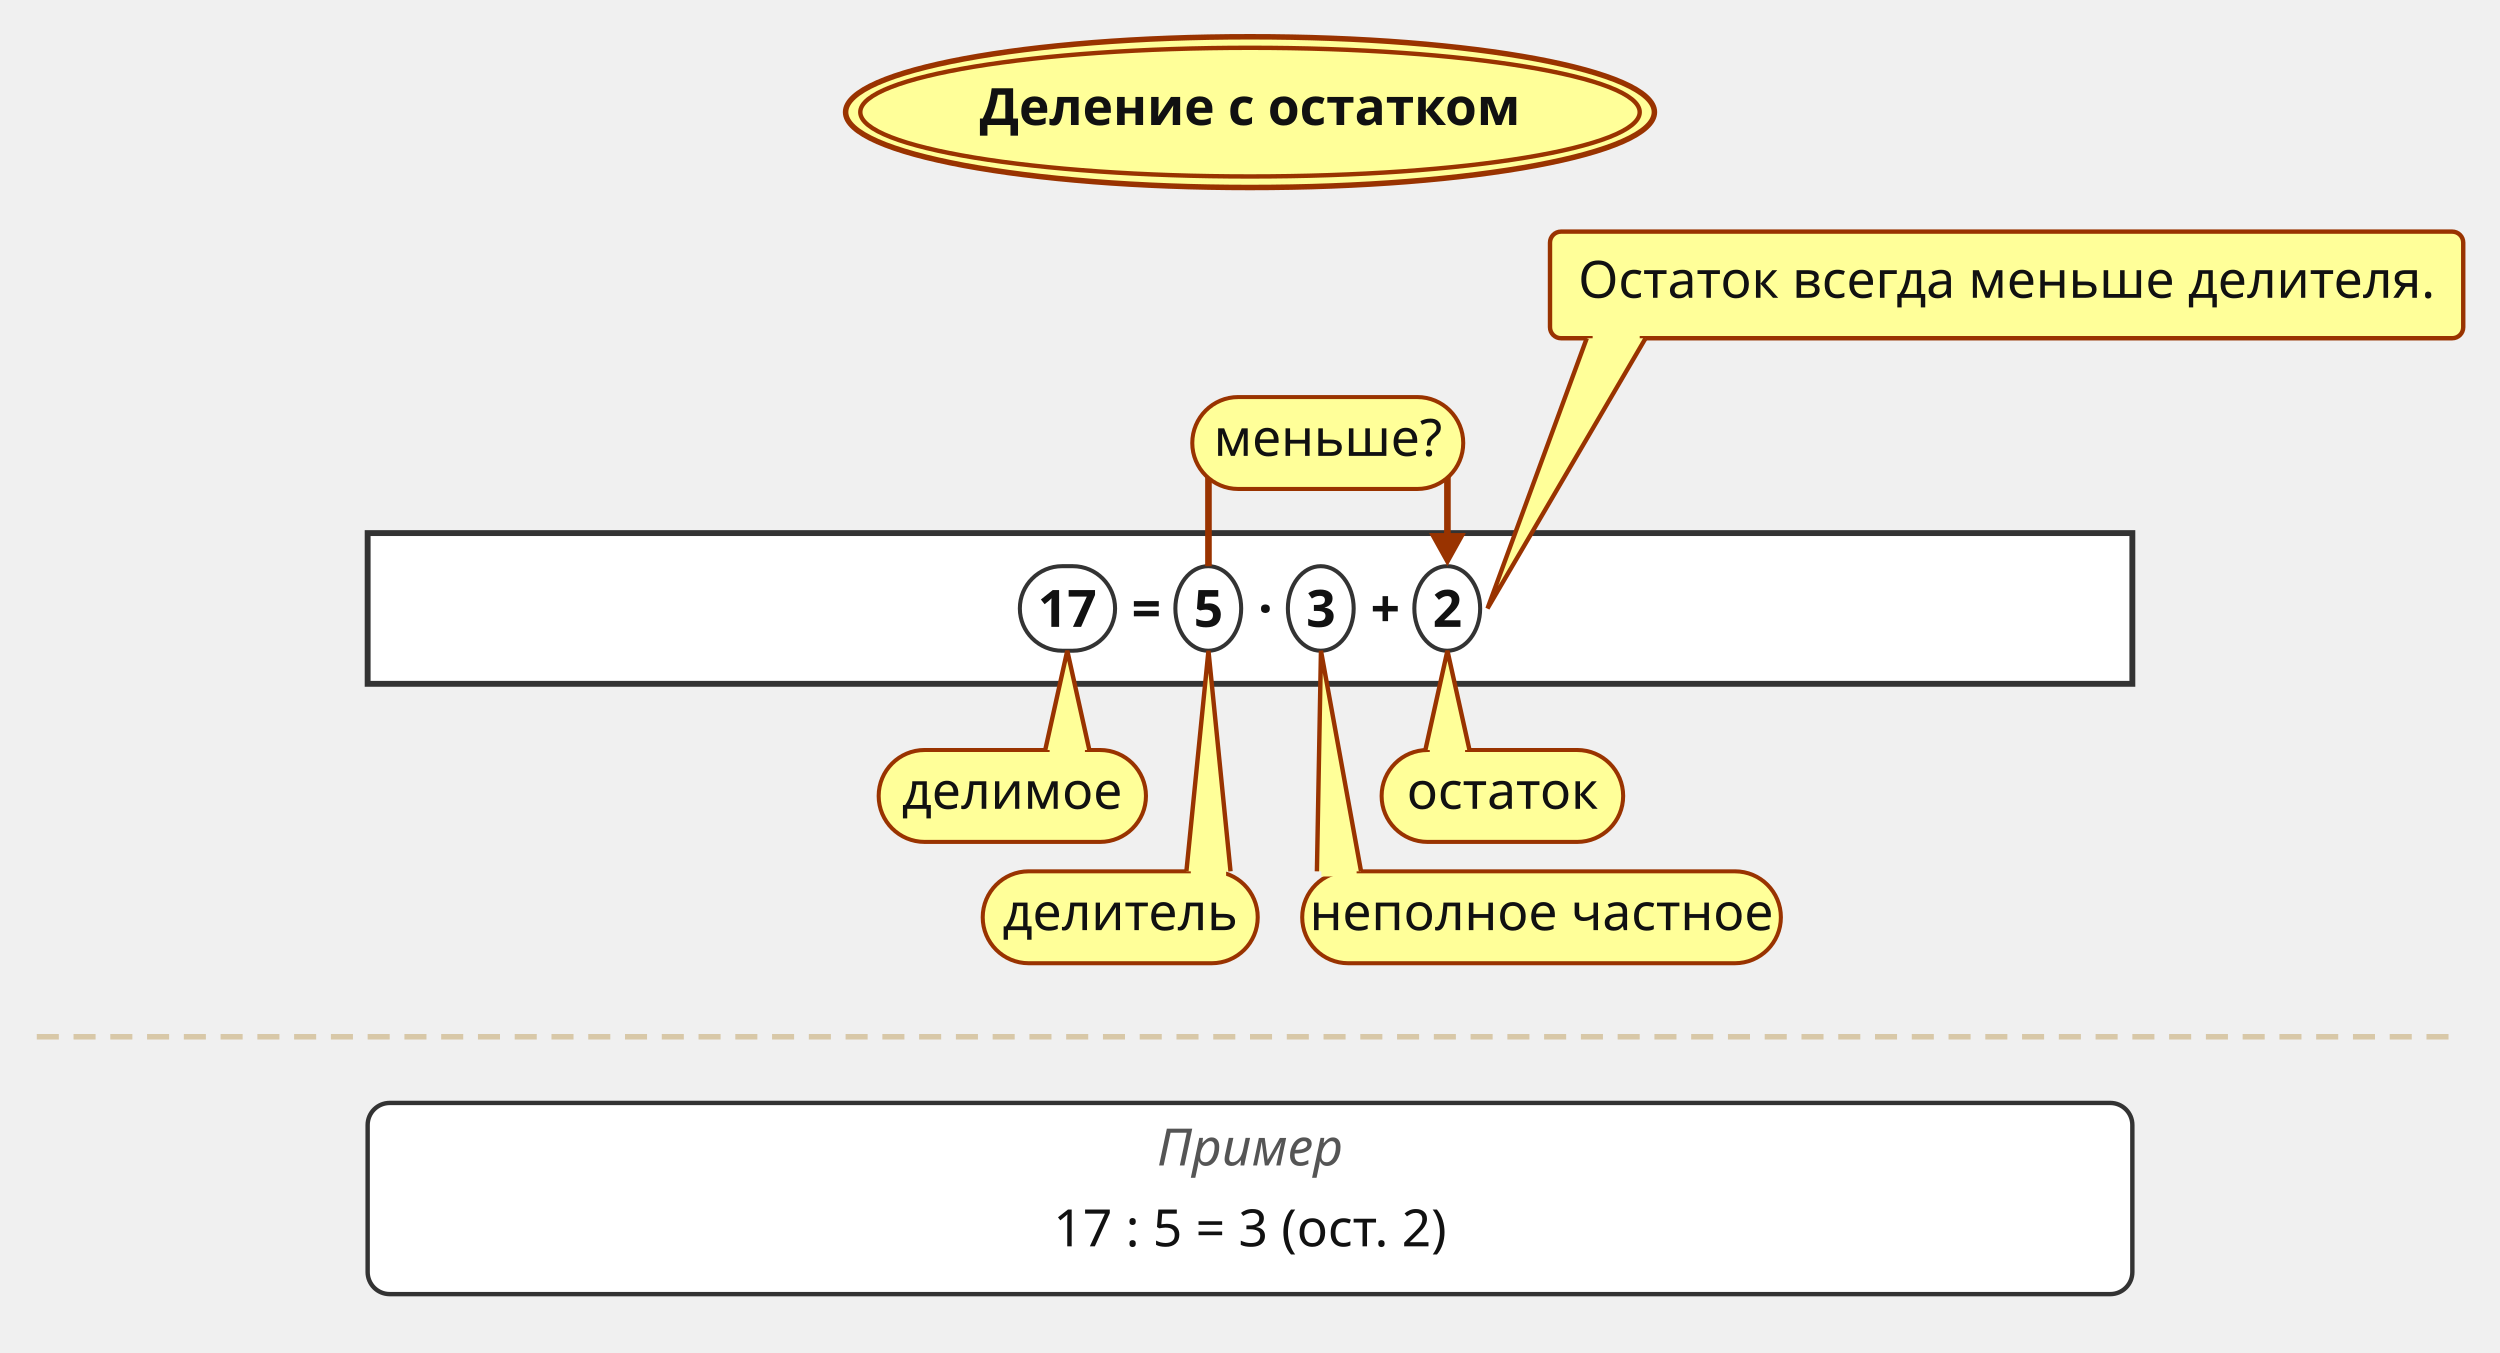
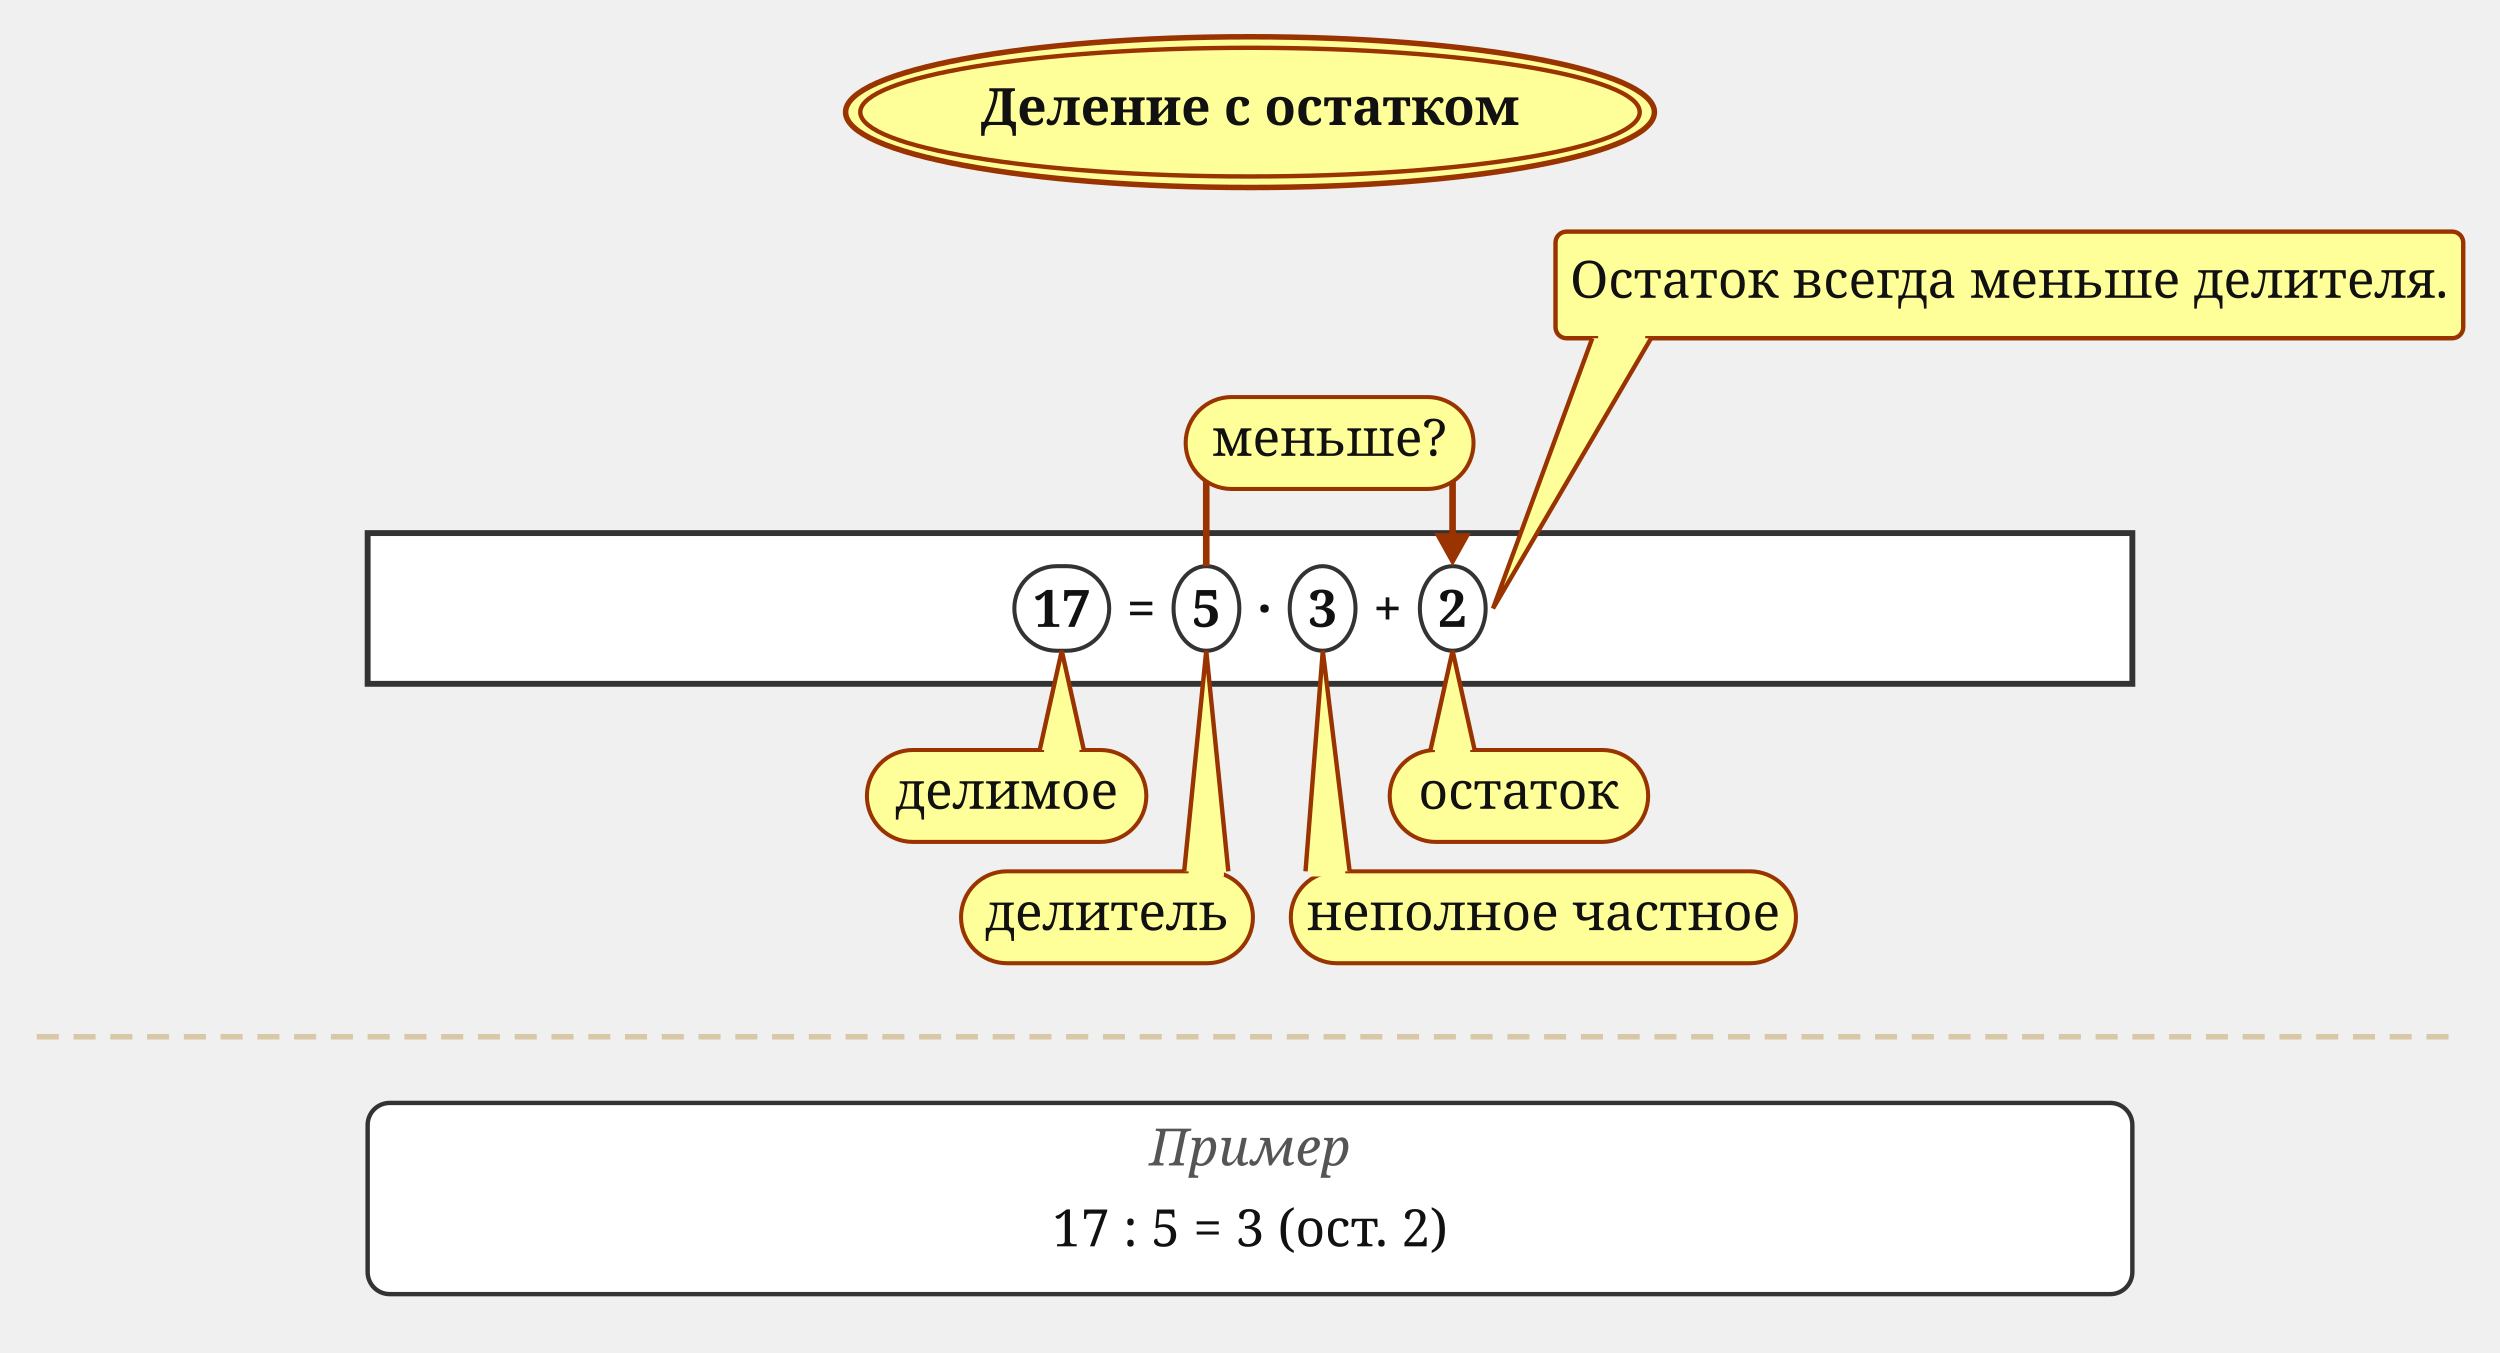
- <svg xmlns="http://www.w3.org/2000/svg" width="680" height="368" viewBox="0 0 680 368" font-family="PT Sans, sans-serif">
+ <svg xmlns="http://www.w3.org/2000/svg" width="680" height="368" viewBox="0 0 680 368" font-family="PT Serif, serif">
  <g transform="translate(0.0,0.0)">
    <ellipse cx="340.0" cy="30.5" rx="110.0" ry="20.5" fill="#FFFF99" stroke="#993300" stroke-width="1.5" />
    <ellipse cx="340.0" cy="30.5" rx="106.0" ry="17.5" fill="none" stroke="#993300" stroke-width="1.2" />
    <text x="340.0" y="34.0" font-size="14" text-anchor="middle" font-weight="bold" fill="#111">Деление с остатком</text>
    <g transform="translate(10.0,63.0)">
      <rect x="90.0" y="82.0" width="480.0" height="41.0" rx="0" fill="#FFFFFF" stroke="#333333" stroke-width="1.6" />
-       <rect x="267.4" y="91.0" width="25.9" height="23.0" rx="11.5" fill="#fff" stroke="#333333" stroke-width="1.1" />
-       <text x="280.3" y="107.5" font-size="14" text-anchor="middle" font-weight="bold" fill="#111">17</text>
-       <text x="294.3" y="107.5" font-size="14" text-anchor="start" font-weight="bold" fill="#111"> </text>
-       <text x="297.8" y="107.5" font-size="14" text-anchor="start" font-weight="bold" fill="#111">=</text>
-       <text x="305.2" y="107.5" font-size="14" text-anchor="start" font-weight="bold" fill="#111"> </text>
-       <rect x="309.7" y="91.0" width="17.9" height="23.0" rx="11.5" fill="#fff" stroke="#333333" stroke-width="1.1" />
-       <text x="318.7" y="107.5" font-size="14" text-anchor="middle" font-weight="bold" fill="#111">5</text>
-       <text x="328.7" y="107.5" font-size="14" text-anchor="start" font-weight="bold" fill="#111"> </text>
-       <text x="332.2" y="107.5" font-size="14" text-anchor="start" font-weight="bold" fill="#111">·</text>
-       <text x="335.7" y="107.5" font-size="14" text-anchor="start" font-weight="bold" fill="#111"> </text>
-       <rect x="340.3" y="91.0" width="17.9" height="23.0" rx="11.5" fill="#fff" stroke="#333333" stroke-width="1.1" />
-       <text x="349.3" y="107.5" font-size="14" text-anchor="middle" font-weight="bold" fill="#111">3</text>
-       <text x="359.2" y="107.5" font-size="14" text-anchor="start" font-weight="bold" fill="#111"> </text>
-       <text x="362.8" y="107.5" font-size="14" text-anchor="start" font-weight="bold" fill="#111">+</text>
-       <text x="370.1" y="107.5" font-size="14" text-anchor="start" font-weight="bold" fill="#111"> </text>
-       <rect x="374.7" y="91.0" width="17.9" height="23.0" rx="11.5" fill="#fff" stroke="#333333" stroke-width="1.1" />
-       <text x="383.7" y="107.5" font-size="14" text-anchor="middle" font-weight="bold" fill="#111">2</text>
-       <rect x="411.6" y="0.0" width="248.4" height="29.0" rx="3" fill="#FFFF99" stroke="#993300" stroke-width="1.2" />
+       <rect x="265.9" y="91.0" width="25.8" height="23.0" rx="11.5" fill="#fff" stroke="#333333" stroke-width="1.1" />
+       <text x="278.8" y="107.5" font-size="14" text-anchor="middle" font-weight="bold" fill="#111">17</text>
+       <text x="292.7" y="107.5" font-size="14" text-anchor="start" font-weight="bold" fill="#111"> </text>
+       <text x="296.5" y="107.5" font-size="14" text-anchor="start" font-weight="bold" fill="#111">=</text>
+       <text x="304.4" y="107.5" font-size="14" text-anchor="start" font-weight="bold" fill="#111"> </text>
+       <rect x="309.2" y="91.0" width="17.9" height="23.0" rx="11.5" fill="#fff" stroke="#333333" stroke-width="1.1" />
+       <text x="318.1" y="107.5" font-size="14" text-anchor="middle" font-weight="bold" fill="#111">5</text>
+       <text x="328.1" y="107.5" font-size="14" text-anchor="start" font-weight="bold" fill="#111"> </text>
+       <text x="331.9" y="107.5" font-size="14" text-anchor="start" font-weight="bold" fill="#111">·</text>
+       <text x="336.0" y="107.5" font-size="14" text-anchor="start" font-weight="bold" fill="#111"> </text>
+       <rect x="340.8" y="91.0" width="17.9" height="23.0" rx="11.5" fill="#fff" stroke="#333333" stroke-width="1.1" />
+       <text x="349.8" y="107.5" font-size="14" text-anchor="middle" font-weight="bold" fill="#111">3</text>
+       <text x="359.7" y="107.5" font-size="14" text-anchor="start" font-weight="bold" fill="#111"> </text>
+       <text x="363.5" y="107.5" font-size="14" text-anchor="start" font-weight="bold" fill="#111">+</text>
+       <text x="371.4" y="107.5" font-size="14" text-anchor="start" font-weight="bold" fill="#111"> </text>
+       <rect x="376.2" y="91.0" width="17.9" height="23.0" rx="11.5" fill="#fff" stroke="#333333" stroke-width="1.1" />
+       <text x="385.1" y="107.5" font-size="14" text-anchor="middle" font-weight="bold" fill="#111">2</text>
+       <rect x="413.1" y="0.0" width="246.9" height="29.0" rx="3" fill="#FFFF99" stroke="#993300" stroke-width="1.2" />
      <g data-k="tail">
-         <path d="M421.6,29.0L394.6,102.5L437.6,29.0" fill="#FFFF99" stroke="#993300" stroke-width="1.2" />
-         <line x1="423.2" y1="29.0" x2="436.0" y2="29.0" stroke="#FFFF99" stroke-width="2.8" />
+         <path d="M423.1,29.0L396.1,102.5L439.1,29.0" fill="#FFFF99" stroke="#993300" stroke-width="1.2" />
+         <line x1="424.7" y1="29.0" x2="437.5" y2="29.0" stroke="#FFFF99" stroke-width="2.8" />
      </g>
-       <text x="535.8" y="18.0" font-size="14" text-anchor="middle" fill="#111">Остаток всегда меньше делителя.</text>
-       <path d="M318.7,91.0V57.5H383.7V88.0" fill="none" stroke="#993300" stroke-width="1.8" />
-       <path d="M378.7,82.0L383.7,91.0L388.7,82.0Z" fill="#993300" />
-       <rect x="314.3" y="45.0" width="73.7" height="25.0" rx="12.5" fill="#FFFF99" stroke="#993300" stroke-width="1.1" />
-       <text x="351.2" y="61.0" font-size="14" text-anchor="middle" fill="#111">меньше?</text>
-       <rect x="229.0" y="141.0" width="72.7" height="25.0" rx="12.5" fill="#FFFF99" stroke="#993300" stroke-width="1.1" />
+       <text x="536.5" y="18.0" font-size="14" text-anchor="middle" fill="#111">Остаток всегда меньше делителя.</text>
+       <path d="M318.1,91.0V57.5H385.1V88.0" fill="none" stroke="#993300" stroke-width="1.8" />
+       <path d="M380.1,82.0L385.1,91.0L390.1,82.0Z" fill="#993300" />
+       <rect x="312.5" y="45.0" width="78.3" height="25.0" rx="12.5" fill="#FFFF99" stroke="#993300" stroke-width="1.1" />
+       <text x="351.6" y="61.0" font-size="14" text-anchor="middle" fill="#111">меньше?</text>
+       <rect x="225.8" y="141.0" width="76.0" height="25.0" rx="12.5" fill="#FFFF99" stroke="#993300" stroke-width="1.1" />
      <g data-k="tail">
-         <path d="M274.3,141.0L280.3,114.0L286.3,141.0" fill="#FFFF99" stroke="#993300" stroke-width="1.2" />
-         <line x1="275.5" y1="141.0" x2="285.1" y2="141.0" stroke="#FFFF99" stroke-width="2.8" />
+         <path d="M272.8,141.0L278.8,114.0L284.8,141.0" fill="#FFFF99" stroke="#993300" stroke-width="1.2" />
+         <line x1="274.0" y1="141.0" x2="283.6" y2="141.0" stroke="#FFFF99" stroke-width="2.8" />
      </g>
-       <text x="265.3" y="157.0" font-size="14" text-anchor="middle" fill="#111">делимое</text>
-       <rect x="365.8" y="141.0" width="65.7" height="25.0" rx="12.5" fill="#FFFF99" stroke="#993300" stroke-width="1.1" />
+       <text x="263.8" y="157.0" font-size="14" text-anchor="middle" fill="#111">делимое</text>
+       <rect x="368.0" y="141.0" width="70.3" height="25.0" rx="12.5" fill="#FFFF99" stroke="#993300" stroke-width="1.1" />
      <g data-k="tail">
-         <path d="M377.7,141.0L383.7,114.0L389.7,141.0" fill="#FFFF99" stroke="#993300" stroke-width="1.2" />
-         <line x1="378.9" y1="141.0" x2="388.5" y2="141.0" stroke="#FFFF99" stroke-width="2.8" />
+         <path d="M379.1,141.0L385.1,114.0L391.1,141.0" fill="#FFFF99" stroke="#993300" stroke-width="1.2" />
+         <line x1="380.3" y1="141.0" x2="389.9" y2="141.0" stroke="#FFFF99" stroke-width="2.8" />
      </g>
-       <text x="398.7" y="157.0" font-size="14" text-anchor="middle" fill="#111">остаток</text>
-       <rect x="257.3" y="174.0" width="74.8" height="25.0" rx="12.5" fill="#FFFF99" stroke="#993300" stroke-width="1.1" />
+       <text x="403.1" y="157.0" font-size="14" text-anchor="middle" fill="#111">остаток</text>
+       <rect x="251.4" y="174.0" width="79.4" height="25.0" rx="12.5" fill="#FFFF99" stroke="#993300" stroke-width="1.1" />
      <g data-k="tail">
-         <path d="M312.7,174.0L318.7,114.0L324.7,174.0" fill="#FFFF99" stroke="#993300" stroke-width="1.2" />
-         <line x1="313.9" y1="174.0" x2="323.5" y2="174.0" stroke="#FFFF99" stroke-width="2.8" />
+         <path d="M312.1,174.0L318.1,114.0L324.1,174.0" fill="#FFFF99" stroke="#993300" stroke-width="1.2" />
+         <line x1="313.3" y1="174.0" x2="322.9" y2="174.0" stroke="#FFFF99" stroke-width="2.8" />
      </g>
-       <text x="294.7" y="190.0" font-size="14" text-anchor="middle" fill="#111">делитель</text>
-       <rect x="344.2" y="174.0" width="130.2" height="25.0" rx="12.5" fill="#FFFF99" stroke="#993300" stroke-width="1.1" />
+       <text x="291.1" y="190.0" font-size="14" text-anchor="middle" fill="#111">делитель</text>
+       <rect x="341.1" y="174.0" width="137.4" height="25.0" rx="12.5" fill="#FFFF99" stroke="#993300" stroke-width="1.1" />
      <g data-k="tail">
-         <path d="M348.2,174.0L349.3,114.0L360.2,174.0" fill="#FFFF99" stroke="#993300" stroke-width="1.2" />
-         <line x1="349.4" y1="174.0" x2="359.0" y2="174.0" stroke="#FFFF99" stroke-width="2.8" />
+         <path d="M345.1,174.0L349.8,114.0L357.1,174.0" fill="#FFFF99" stroke="#993300" stroke-width="1.2" />
+         <line x1="346.3" y1="174.0" x2="355.9" y2="174.0" stroke="#FFFF99" stroke-width="2.8" />
      </g>
-       <text x="409.3" y="190.0" font-size="14" text-anchor="middle" fill="#111">неполное частное</text>
+       <text x="409.8" y="190.0" font-size="14" text-anchor="middle" fill="#111">неполное частное</text>
    </g>
  </g>
  <line x1="10.0" y1="282.0" x2="670.0" y2="282.0" stroke="#D8C8A8" stroke-width="1.5" stroke-dasharray="6 4" />
  <g transform="translate(0.0,290.0)">
    <rect x="100.0" y="10.0" width="480.0" height="52.0" rx="6" fill="#FFFFFF" stroke="#333333" stroke-width="1.2" />
    <text x="340.0" y="27.0" font-size="14" text-anchor="middle" font-style="italic" fill="#555">Пример</text>
    <text x="340.0" y="49.0" font-size="14" text-anchor="middle" fill="#111">17 : 5 = 3 (ост. 2)</text>
  </g>
</svg>
